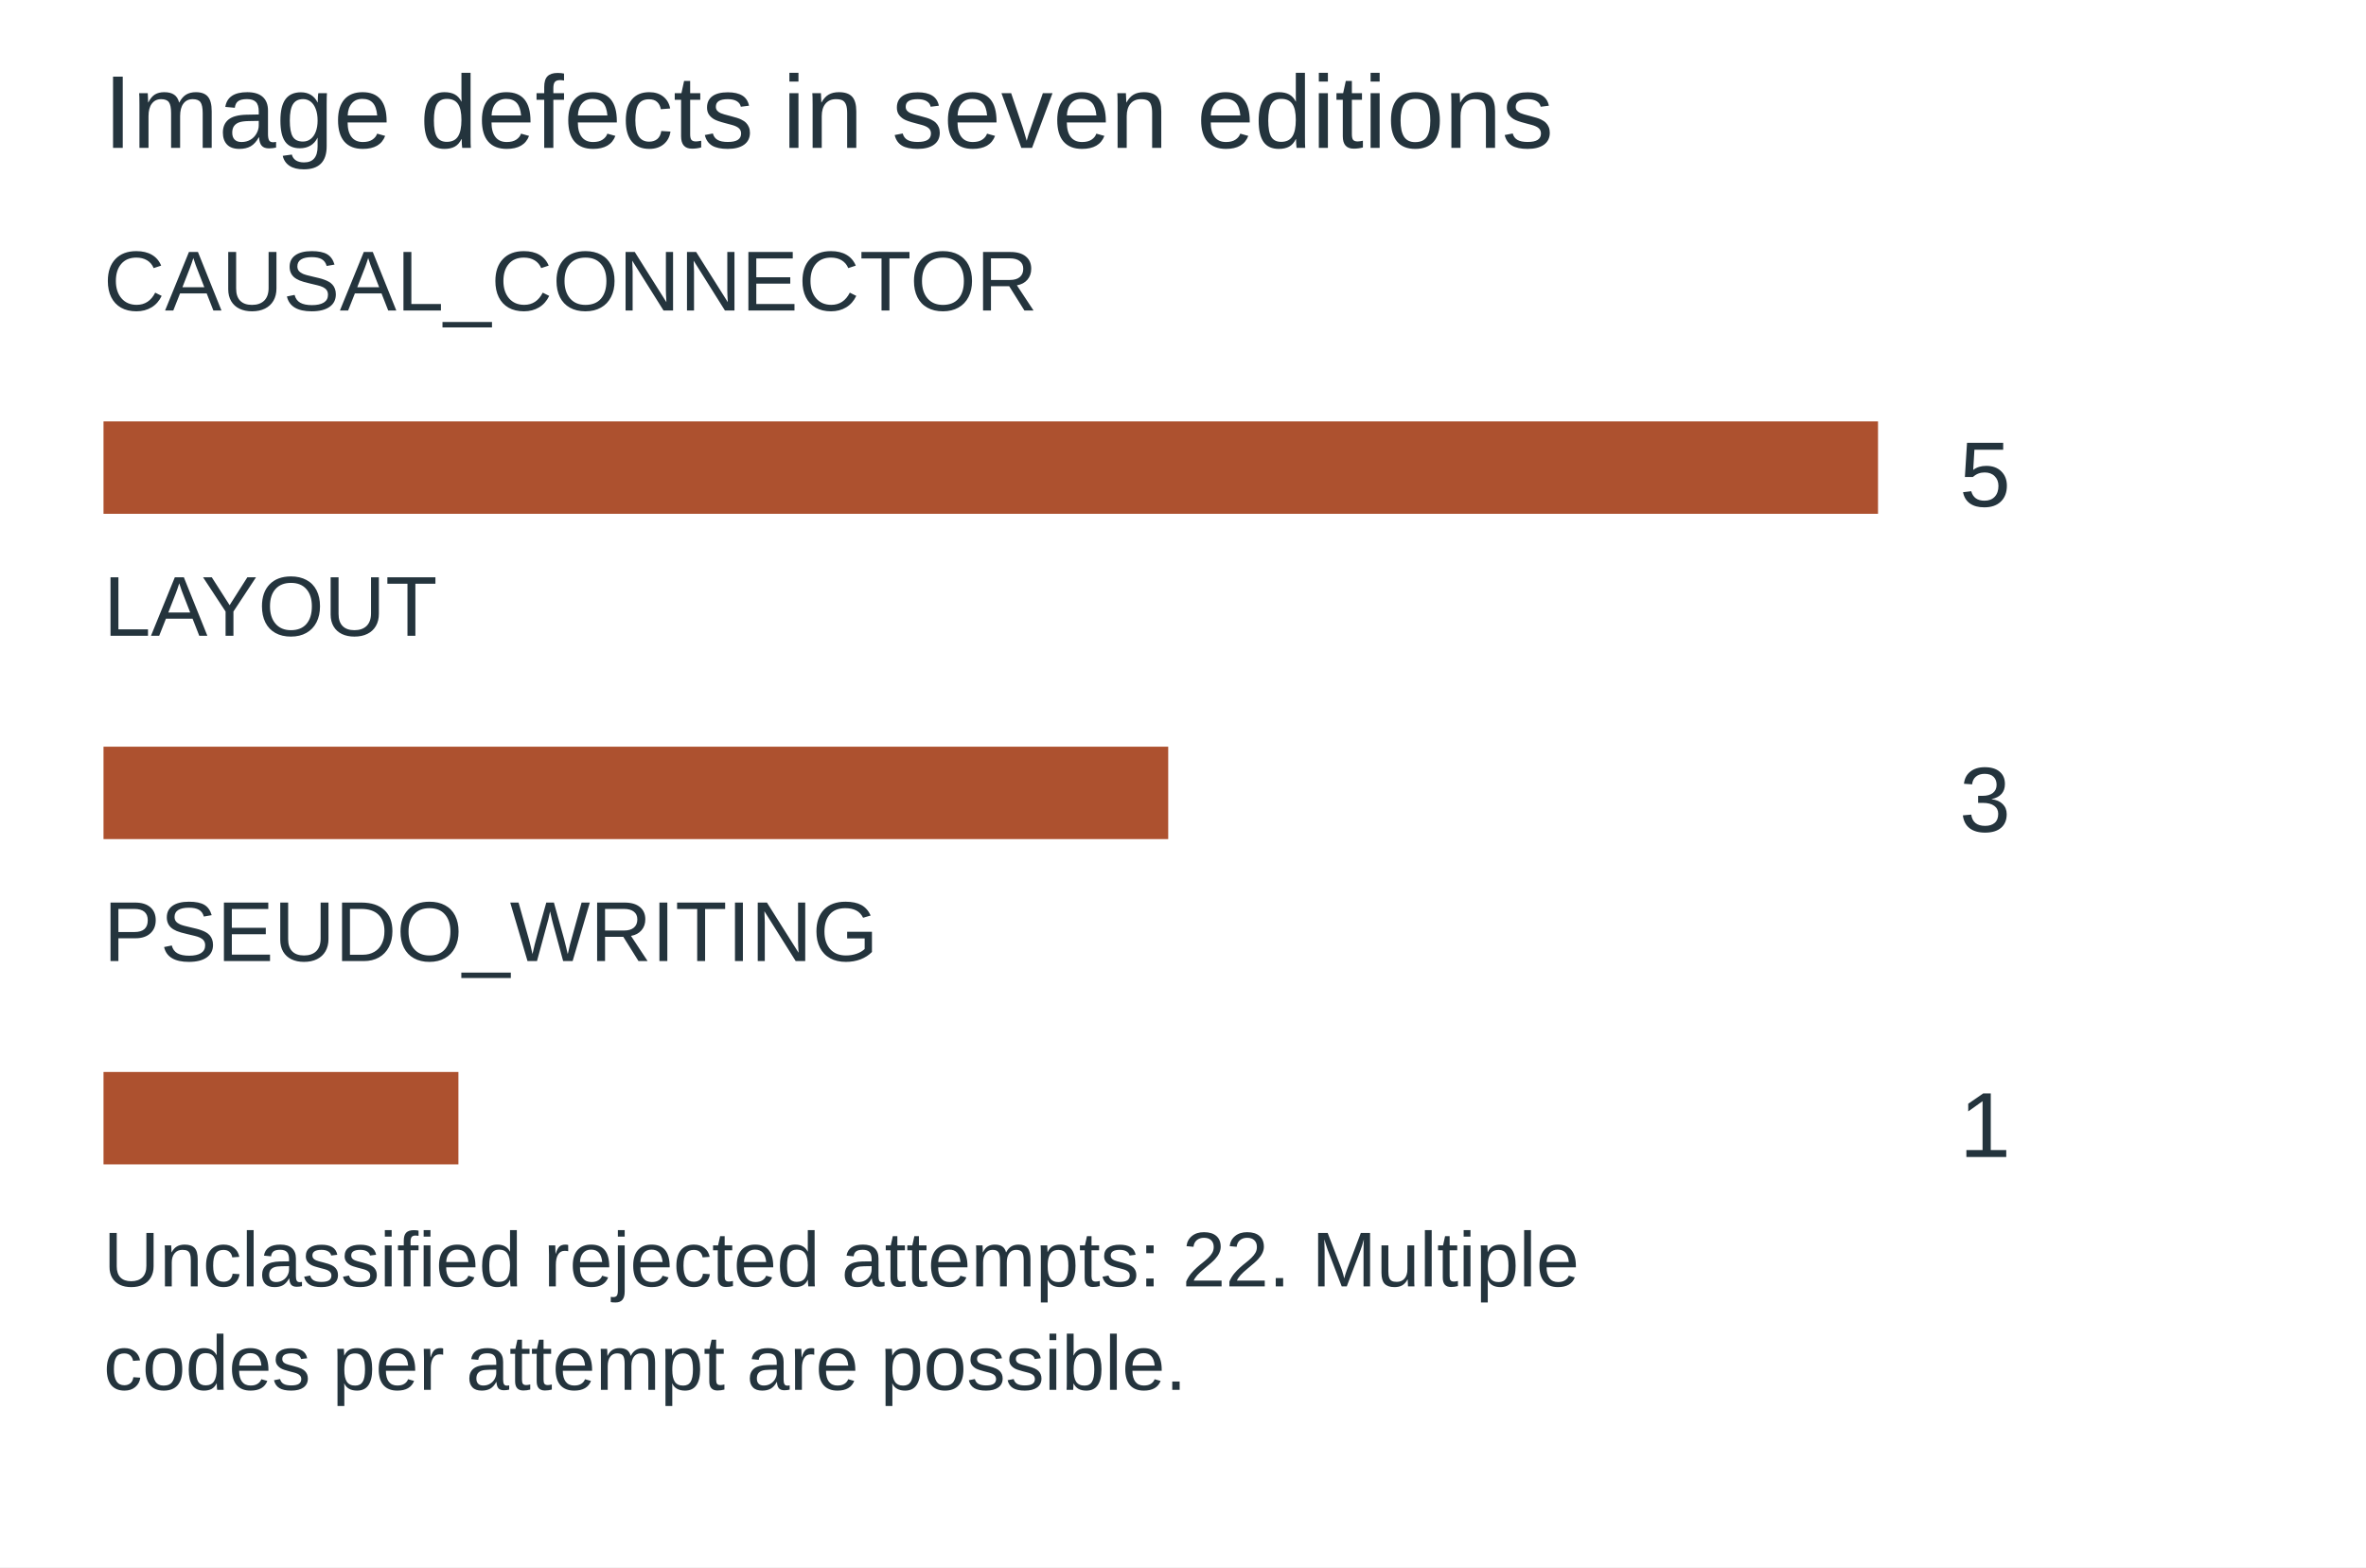
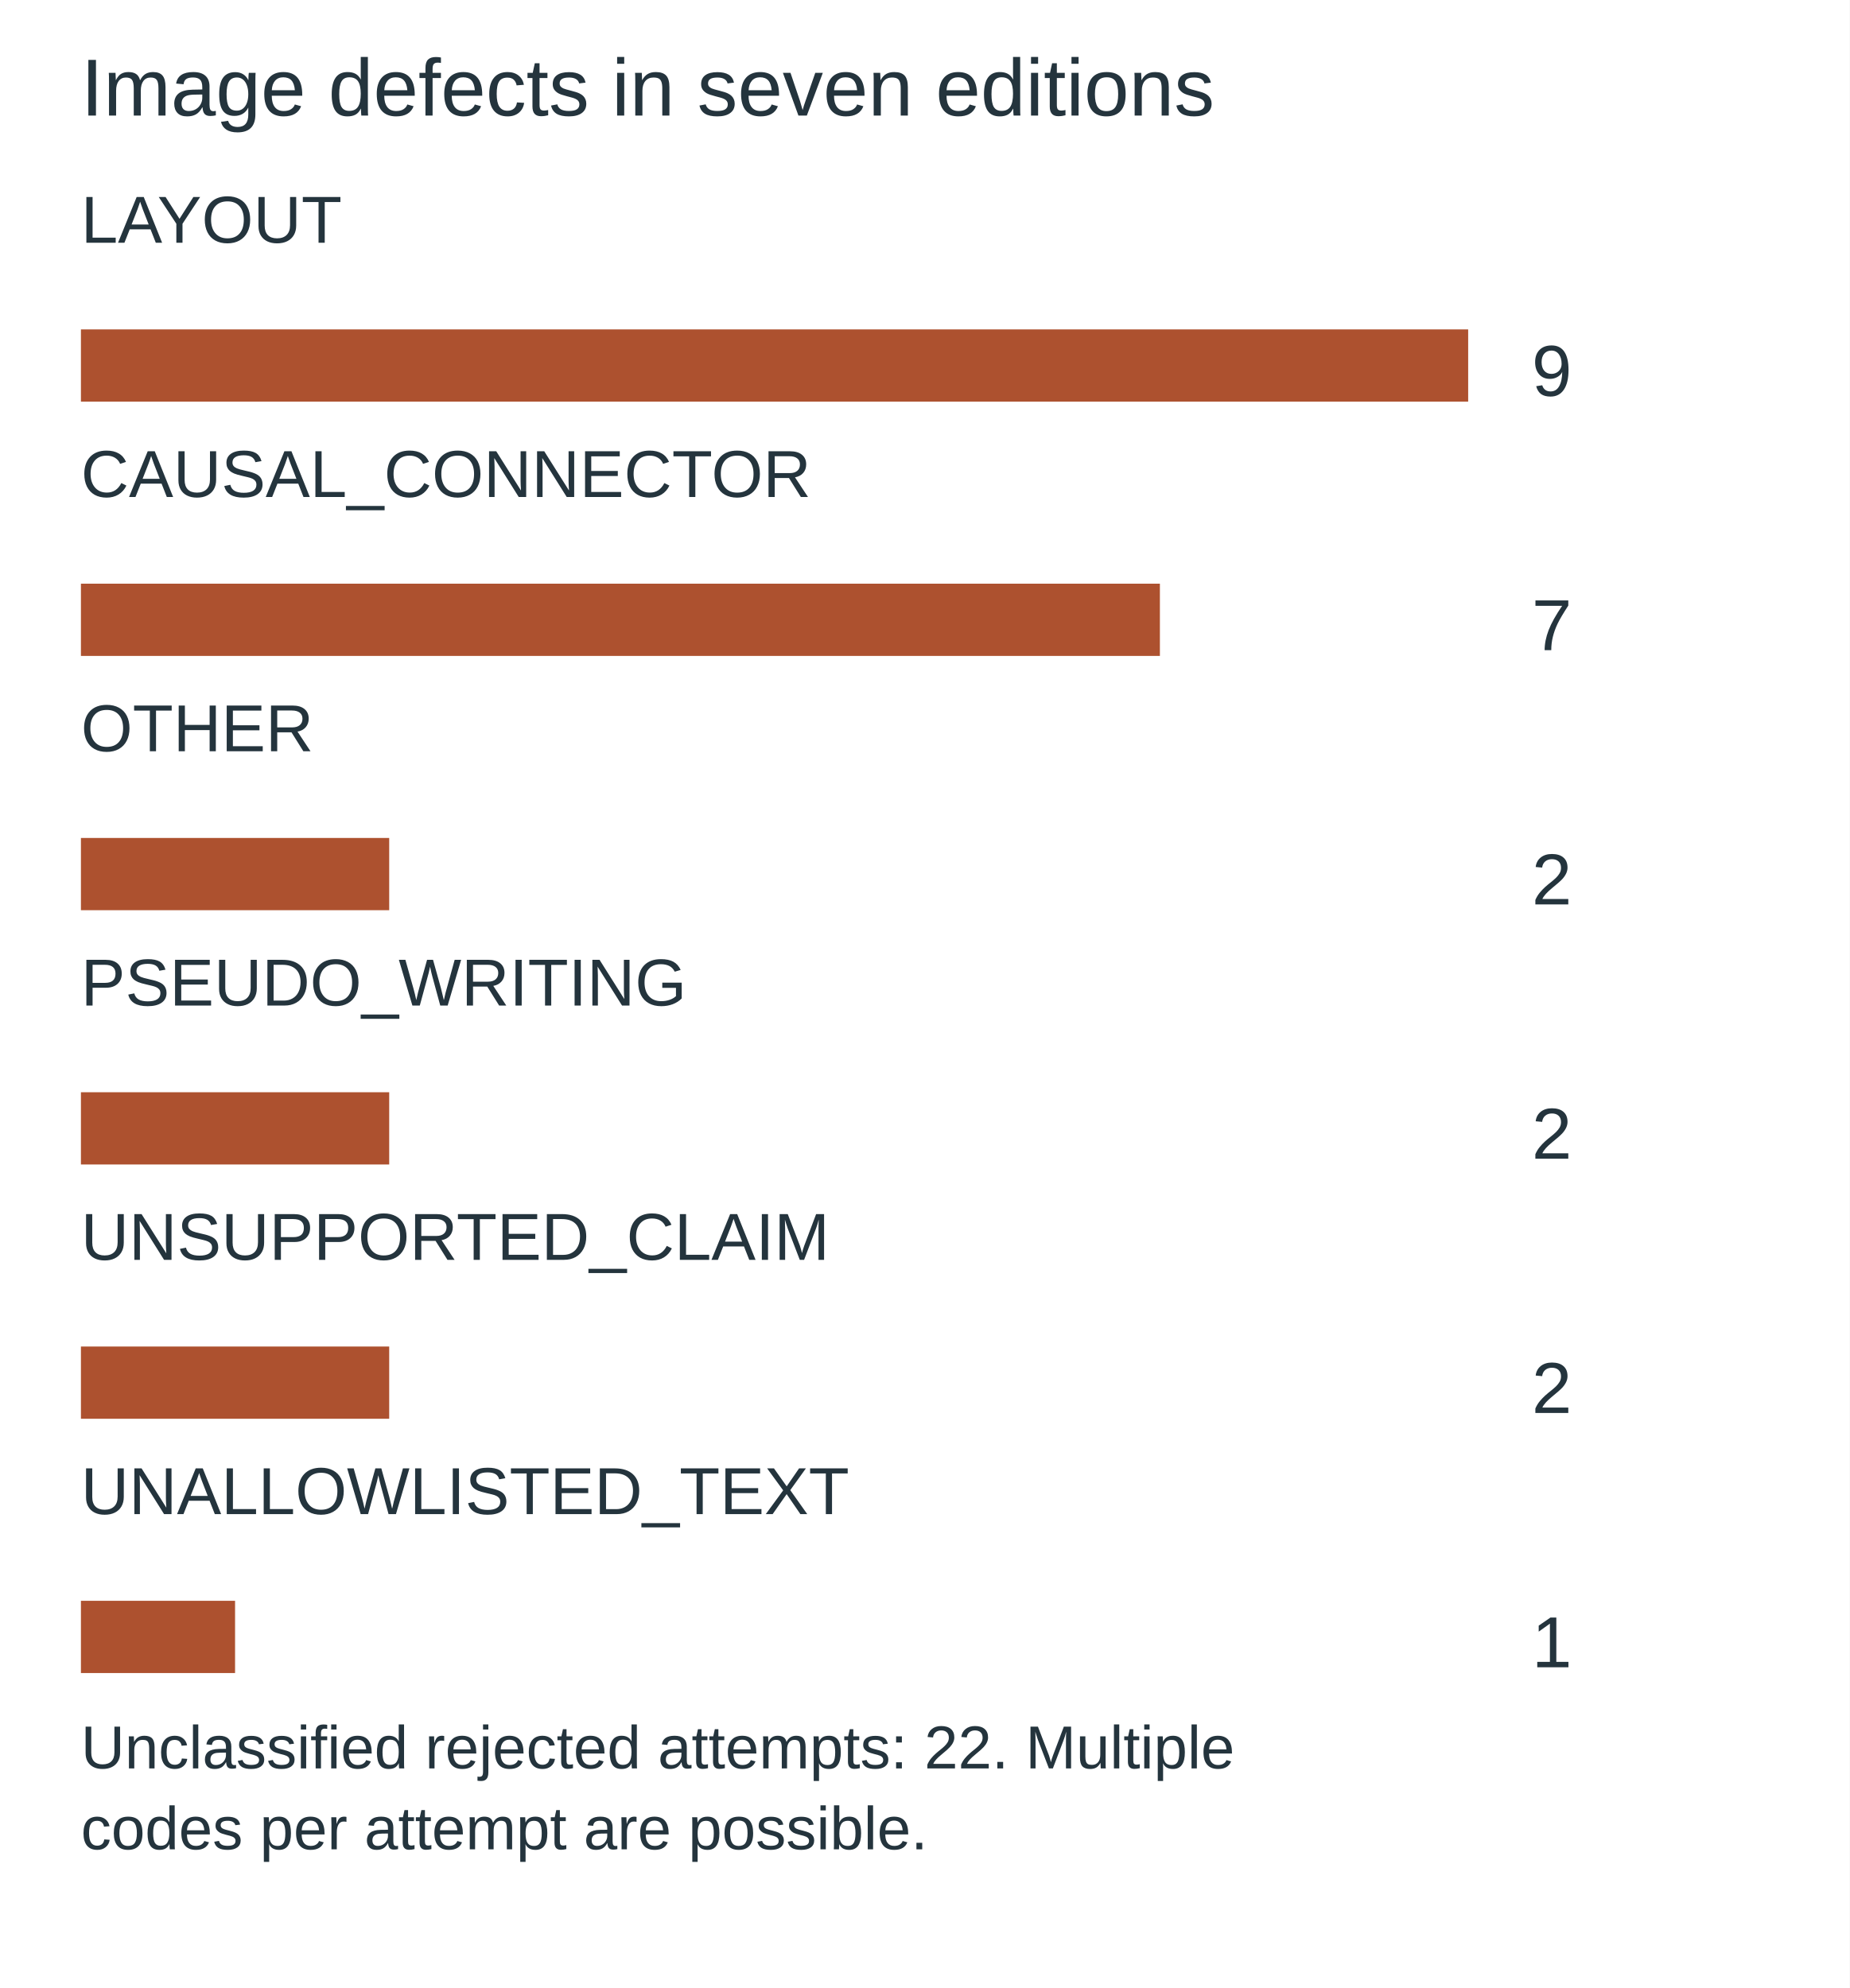
- <svg xmlns="http://www.w3.org/2000/svg" width="640" height="424" viewBox="0 0 640 424" role="img" aria-label="Image defects in seven editions">
-   <rect width="640" height="424" fill="white" />
+ <svg xmlns="http://www.w3.org/2000/svg" width="640" height="688" viewBox="0 0 640 688" role="img" aria-label="Image defects in seven editions">
+   <rect width="640" height="688" fill="white" />
  <g font-family="Arial,sans-serif" fill="#24343d">
    <text x="28" y="40" font-size="28">Image defects in seven editions</text>
-     <text x="28" y="84" font-size="23">CAUSAL_CONNECTOR</text>
+     <text x="28" y="84" font-size="23">LAYOUT</text>
    <rect x="28" y="114" width="480" height="25" fill="#ad512f" />
-     <text x="530" y="137" font-size="25">5</text>
-     <text x="28" y="172" font-size="23">LAYOUT</text>
-     <rect x="28" y="202" width="288" height="25" fill="#ad512f" />
-     <text x="530" y="225" font-size="25">3</text>
-     <text x="28" y="260" font-size="23">PSEUDO_WRITING</text>
-     <rect x="28" y="290" width="96" height="25" fill="#ad512f" />
-     <text x="530" y="313" font-size="25">1</text>
-     <text x="28" y="348" font-size="21">Unclassified rejected attempts: 22. Multiple</text>
-     <text x="28" y="376" font-size="21">codes per attempt are possible.</text>
+     <text x="530" y="137" font-size="25">9</text>
+     <text x="28" y="172" font-size="23">CAUSAL_CONNECTOR</text>
+     <rect x="28" y="202" width="373.333" height="25" fill="#ad512f" />
+     <text x="530" y="225" font-size="25">7</text>
+     <text x="28" y="260" font-size="23">OTHER</text>
+     <rect x="28" y="290" width="106.667" height="25" fill="#ad512f" />
+     <text x="530" y="313" font-size="25">2</text>
+     <text x="28" y="348" font-size="23">PSEUDO_WRITING</text>
+     <rect x="28" y="378" width="106.667" height="25" fill="#ad512f" />
+     <text x="530" y="401" font-size="25">2</text>
+     <text x="28" y="436" font-size="23">UNSUPPORTED_CLAIM</text>
+     <rect x="28" y="466" width="106.667" height="25" fill="#ad512f" />
+     <text x="530" y="489" font-size="25">2</text>
+     <text x="28" y="524" font-size="23">UNALLOWLISTED_TEXT</text>
+     <rect x="28" y="554" width="53.333" height="25" fill="#ad512f" />
+     <text x="530" y="577" font-size="25">1</text>
+     <text x="28" y="612" font-size="21">Unclassified rejected attempts: 22. Multiple</text>
+     <text x="28" y="640" font-size="21">codes per attempt are possible.</text>
  </g>
</svg>
